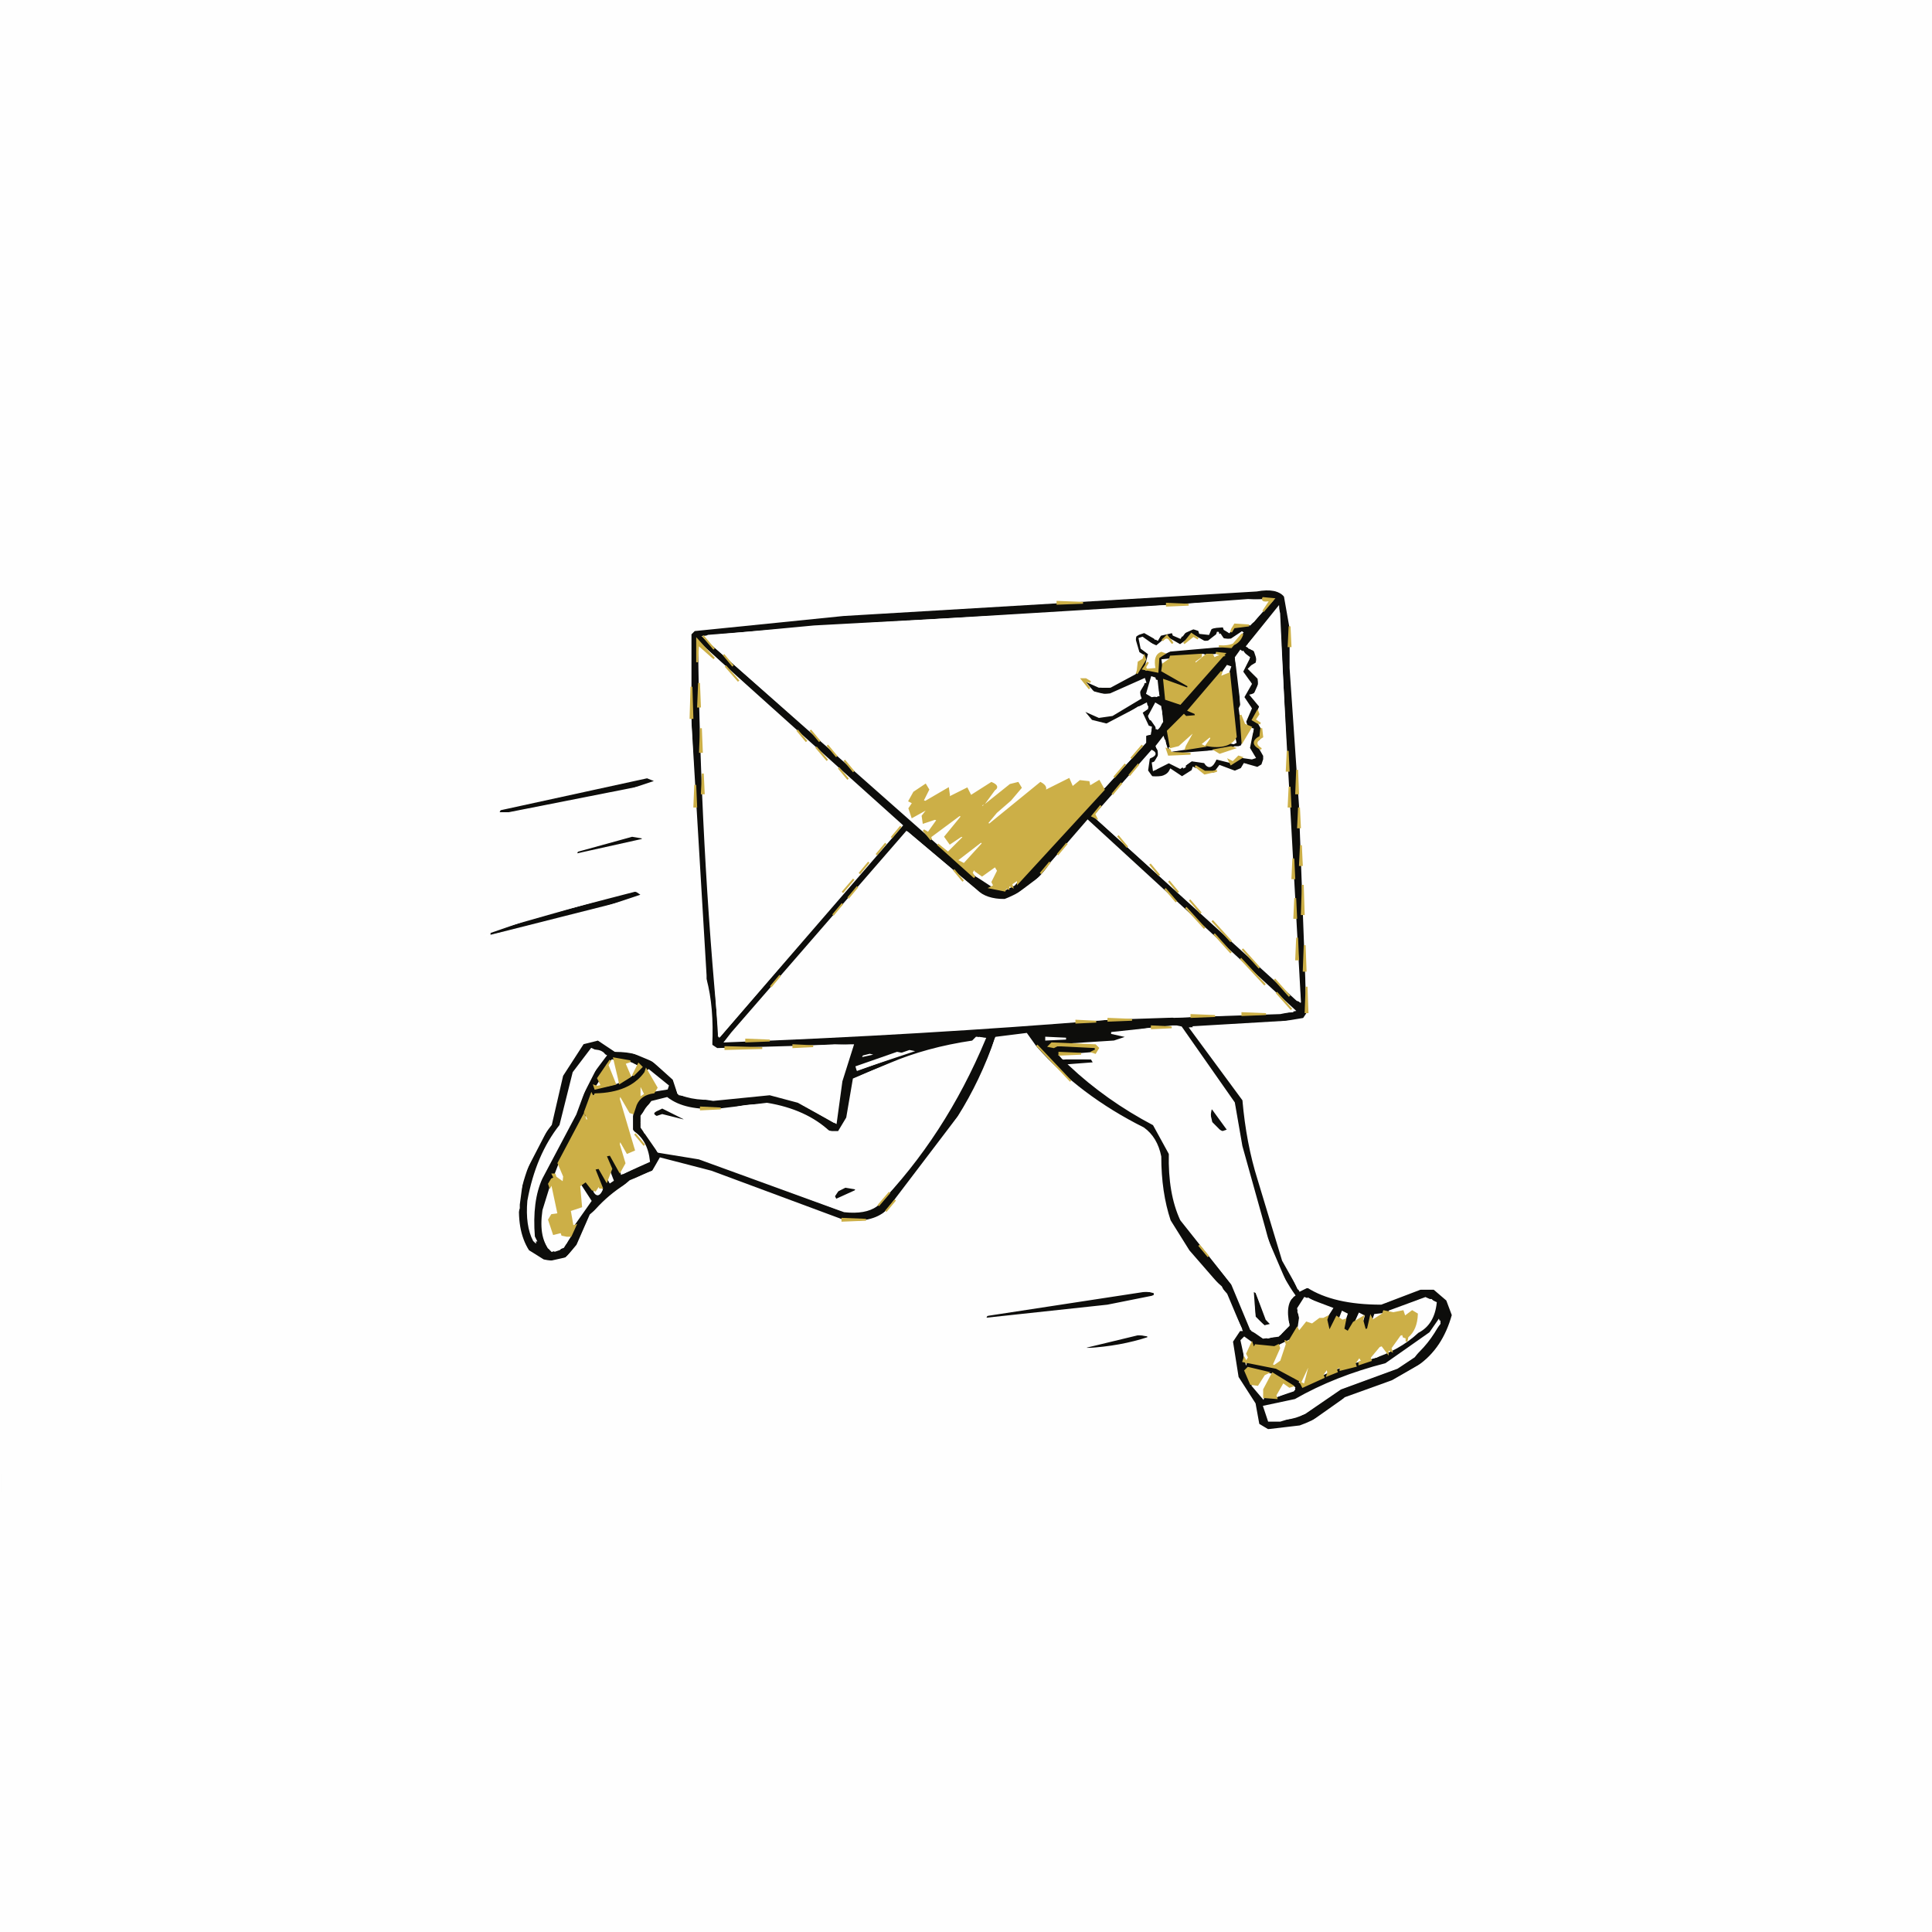
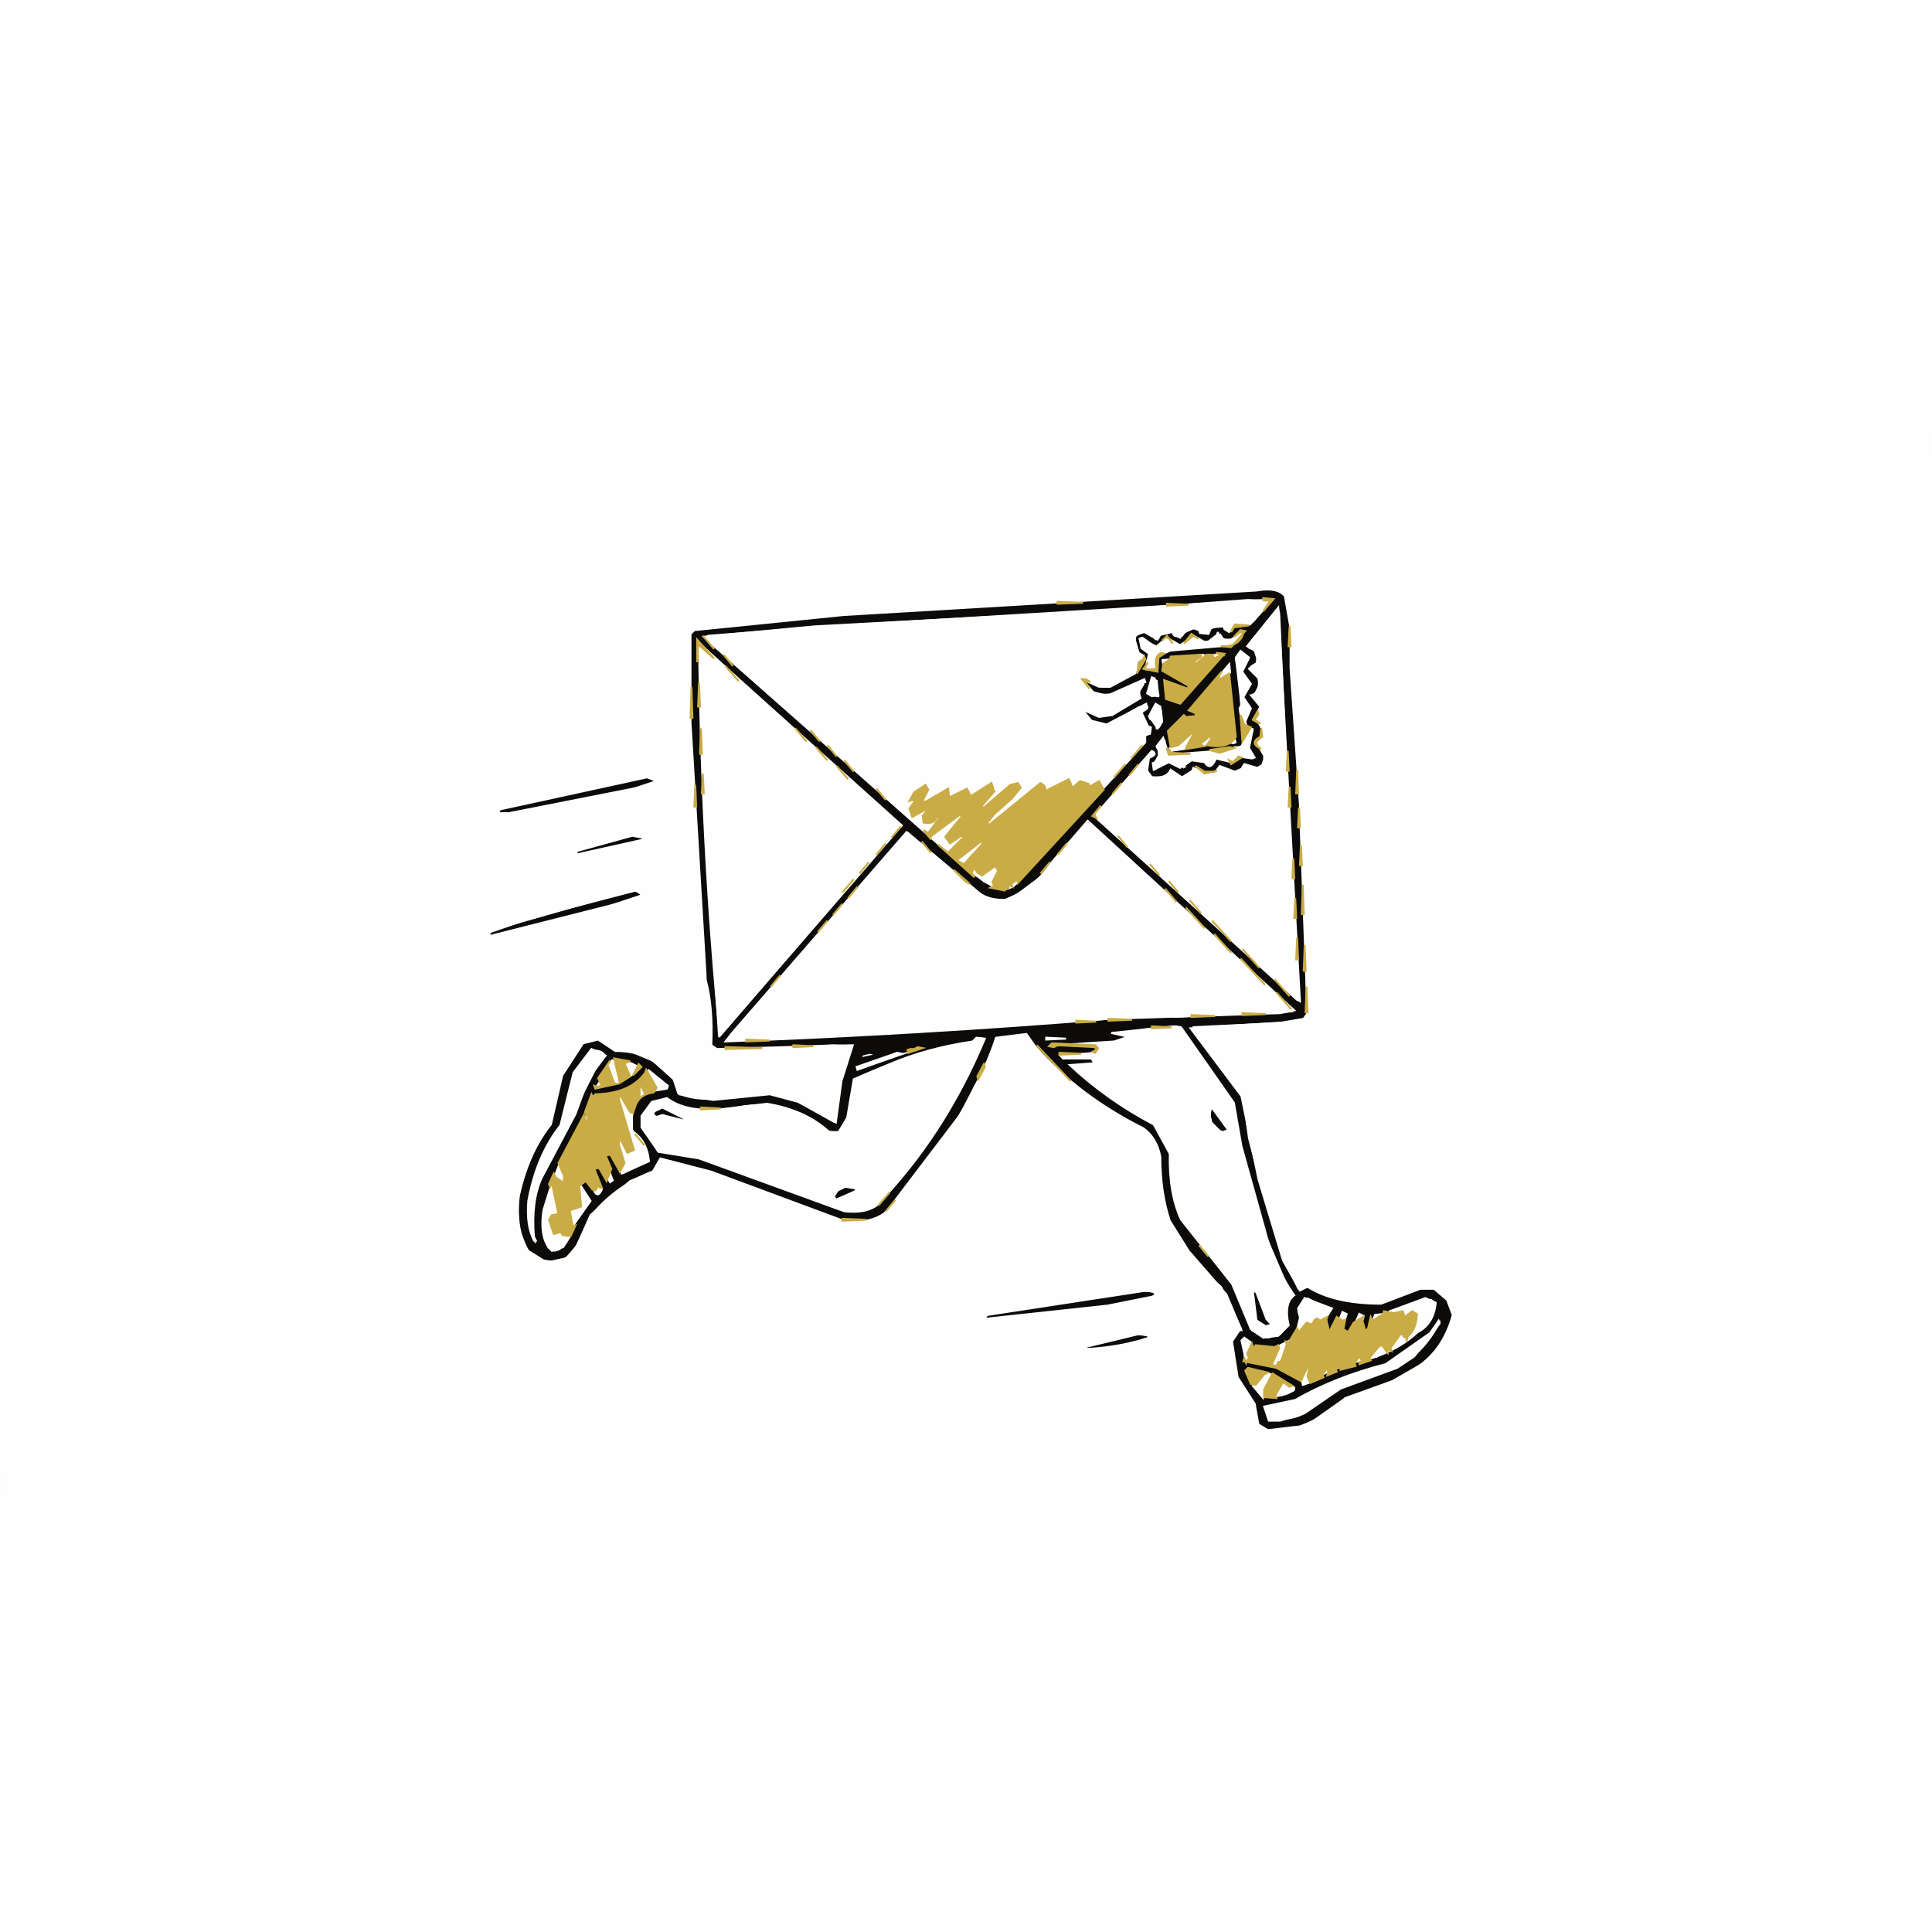
<svg xmlns="http://www.w3.org/2000/svg" viewBox="0 0 1024 1024">
-   <path fill="#0d0d0b" stroke="#0d0d0b" d="m674.5 313 5.5 2.5 3 8 7 136 2 78-1.5 2.5-59.5 3.5 27 38 3 22 6 23 11 37 9.5 20.5 7-1q14.3 9.7 40 8l16-7h10l5.5 3.5q4 3.5 3 12-5.1 13.9-15.5 22.5l-17 10-25 9-17 12q-8.3 5.7-24 4-5.6-2.9-4.5-12.5l-9-14q-4.2-8.3-3-22l5-4-11-23q-17.2-14.8-28-36l-3-11-2-24-8.5-12.5q-35.6-17.4-59.5-46.5l-2.5-3.5-17.5 1.5q-7.1 22.9-19 41l-31 43-9.5 9.5q-8 5.6-24 3l-60-23-34-9-4 6q-20.8 8.2-33.5 24.5l-7 16-5.5 5.5-9 2q-7.4-1.1-10.5-6.5-4.7-6.8-5-18l1-3v-2l2-15 15-29 4-21q4.1-13.4 13.5-21.5l5-1 11 7h7l12 5 11.5 9.5 1.5 7.5q9.3 4.7 25 3 11.5-3.5 28-2l10 3 21 12 4.5-25.5 6-17-10.5-.5-60 3-4.5-1.5-6-69-6-122v-28l1.5-1.5 87-8zm-4.5 4-231 14-64 5-3 2 145 127 13 7 10-4 66-72 1-5 3-2 1-2-3-3-2-6q5-3 2-5l-5 1-14 9q-9 1-12-3l-2-3 6 3h7l17-10-1-2 3-5v-4l-19 9-8-2-5-6 9 5h4l15-8 4-7-5-8 1-6q7-1 9 4l6-5 9 3 3-4h5l5 3 2-3 6-2 3 4 2-1 1-2q7 0 11-3l10-12zm8 4-17 20v3l3 1 2 6-3 2-1 3 4 2 1 3-4 9h2l2 4-3 8 4 3q2 7-3 9 6 1 4 11l-4 2-5-3-3 4q-8 1-10-3l-3 4h-5l-5-3-3 4-2 1q-7 1-7-3l-6 3h-5q-4-2-2-8l3-2v-1l-2-2-31 35 110 99h1l-3-35-8-172zm-20 13q-2 5-9 4l-2-3-7 5-7-4-6 5q-8 1-8-4l-3 4-2 1-9-4-1 5 4 2 1 3-3 7 8 1v-7l8-4 31-2 7-8zm-288 5 2 82 8 127v2h2l96-112zm289 5-5 5 2 10 2 36q-5 3-13 2h-2l-10 2h-13l29-5 5 1 2-1-2-9-2-32-1-1-21 25 4 1v2h-5l-1-1-9 9 1 9h-1l-1-6-6 5 2 3-3 5 1 5 6-4q7-1 9 3l2-1v-1l4-3 9 3v-1l4-3 7 3 6-4 5 1h2l-4-6 3-9-4-3q-1-8 3-9l-2-2-2-2q-1-8 4-9l-3-3-2-2 4-8-2-2zm-14 2-30 3 1 7 14 8v1l-11-4h-2l1 10 8 2 23-26zm-35 13v2l-3 7 6 2 2-1-1-9zm2 14-4 7 1 2 3 1v4h2q4-3 2-12zm-35 62-26 29-16 12q-11 1-15-3l-39-33-96 111v1l43-1 192-12 2 1 64-3v-1zm34 109-25 4h10l1 2q-17 4-39 3l-2 2h25v2l-2 1-18 1q2 5 5 2l13 1v2l-12 1q18 18 43 30l9 15 3 27 3 9 28 36 10 24 9 4 7-2 5-6-1-3q-1-9 3-11l-15-35-11-38-5-29-27-39-2-3zm-92 5-4 3q-35 6-62 19l-5 23-4 6-7-2-16-10-11-3q-14-1-23 2-22 3-32-5l-10 2q-5 3-6 11l2 6 3 1 4 9 21 3 76 28q14 2 21-3 35-38 57-89zm35 1v1h19zm-241 6-10 14-6 26q-12 15-17 37-2 16 3 26l2 1-2-8q0-19 6-31l30-59 3-2q-2-5-9-4Zm169 0-29 10 1 2 33-11zm-21 2-4 1-1 2 9-2zm-135 3-2 1-9 14 1 1q16-1 24-11-5-5-14-5Zm17 6-1 2q-8 11-28 11-8 24-21 43l-6 22q-1 10 3 17l4 2 3-1 4-4q4-14 12-22l-5-9 3-2 5 7 3-1-4-12 3-1 5 9 3-2-5-13 3-1 6 11 14-7v-5l-9-14 2-11q5-8 17-9v-2zm350 120-6 8 2 5-4 9-9 5q-13 2-15-5l-3 2 1 11 18 3 11 6 3 4q16-10 39-15l24-15 7-10v-5l-2-2h-6l-16 7-9 1-3 9-3-1 2-7-4-2-5 11-3-1 3-9-4-2-4 10q-2 4-4 1-1-8 3-11zm71 11-4 6q-10 11-24 18l-30 10-15 8q-9 5-22 5l4 8q13 1 20-4l17-12 30-11 8-5q10-8 16-20zm-102 27-2 2 9 14h8l10-4v-1q-9-9-25-11Z" />
-   <path fill="#0d0d0b" stroke="#0d0d0b" d="M345.5 412q3 1.5 0 3l-81 16 1-2zm-8 31 2.5.5-.5 1.5-35 8v-1zm-3 30 5.5.5-25.5 8.5-54 13v-1zm14 115q10.1-1.1 13.5 4.5l-.5 1.5-12-3-2 1-.5-2.5zm293 0 1.5.5 7 10-1.5 1.5-5.5-5.5zm-193 41 4.5.5-.5 1.5-10 5-.5-2.5zm216 55 6 16 2.5 1.5-2.5.5-4.5-3.5zm-61 1 8.5.5-4.5 2.5-17 3-68 8v-1l22-5zm-4 23 8.5.5q-13.1 5.4-31.5 5.5v-1z" />
-   <path fill="#fefefe" stroke="#fefefe" d="M.5 0 1024 .5l-.5 1023.5L0 1023.5zM666 313l-219 13-79 8-2 2v47l8 134v2q4 15 3 35l3 2 71-2h1l-6 19-3 22-20-11-15-4-30 3-18-3-1-2-2-6-10-9q-8-6-21-6l-9-6-8 2-11 17-6 26q-12 15-17 38-2 18 5 29l8 5q9 2 13-2l5-6 7-16 21-18 12-5 4-7 27 7 70 26q15 2 23-5l38-50q12-19 20-42l16-2 5 7q23 26 57 43 7 5 9 15 0 19 5 34l10 16 20 23 8 19h-1l-4 6 3 19 9 14 2 11 5 3 17-2q14-5 24-15l25-9 14-8q13-9 18-27l-3-8-7-6h-7l-21 8q-25 0-39-9l-4 2-9-16-13-43q-6-19-8-42l-28-38 48-3 12-2 2-3-4-108v-2l-5-73v-21l-3-17q-4-5-15-3Zm-323 99-78 17-1 2h7l62-12 15-5zm-8 31-29 8-1 2 36-8v-1zm2 29-54 14-26 9-1 2 83-21 1-2zm271 212-85 13-1 2 65-7 25-5v-2zm-4 23-29 7 1 1q18-1 33-6v-1z" />
-   <path fill="#fefefe" stroke="#fefefe" d="m661.5 318 12.5.5-11.5 12.5q-7.5-2-9.5 1.5l-1.5 2.5-2.5-1.5-.5-1.5-6.5.5-1.5 3.5-4.5-.5-.5-1.5-3-1-5.5 2.5-1.5 2.5-3.5-1.5-.5-1.5-6.5 1.5-1.5 2.5-7-4-3 1-2.5 1.5 2.5 8.5 2.5 1.5-1.5 3.5-1.5.5-1.5 5.5-13 7h-6l-9-4 4 5q2.9 4.1 11 3l18-8 .5 1.5q-4 1-3 7l.5 1.5-15 9-7 1-9-4 5 6 8 2 21-11 .5 2.5-3 2 3.5 7.5 1.5.5-.5 3.5-2.5.5v4L585.5 417l-4-3-4 3-1-3h-4l-7 7 1.5-2.5 1-4-2.5-.5h-4l-9 6q3.5-2.5-1-5l-30 24 6.5-7.5 6.5-7.5 5.5-4.5 1-2-1.5-2.5-4 1-19 16 1.5-2.5.5-1.5 1.5-.5.5-1.5 1.5-.5 6-8q-1.7-4.2-3.5-1.5l-10 6-2-4-10 5 .5-1.5-.5-3.5-13 7 .5-1.5 2-6-2.5-1.5-7.5 6.5.5 2.5 2-1-.5 1.5-2 6 2.5 1.5 8-5-3.5 4.5.5 3.5h4l6-5-7.5 8.5 1.5 3.5 19-14-4.5 5.5-7 9 2.5 3.5 9-6-10 11L373 337.5l58.5-5.5 149-8zm16 4L689 530.5l-1.5-.5L580 432.5l30.5-34.5q3 1.5 0 3l-1.5.5-1 7 2.5 3.5q7.8.8 10-4l6 4 5.5-3.5.5-1.5 6 3h5l3-4 8 3 3.5-1.5 1.5-2.5 7 2 2.5-1.5 1-3v-2l-4-7q4-1 3-7l-2.5-4.5-1.5-.5 3-7-5-6q5.3-1.2 4-9l-5-5 1.5-1.5 2.5-1.5q1.3-6.2-2.5-7.5l-2.5-1.5z" />
-   <path fill="#fefefe" stroke="#fefefe" d="M645.5 335q.8 4.8 7 4l6-4-6 7-34 3-5.5 3.5-.5 6.5-5.5-.5 2-8-4-3-1-5 1.5-.5 7 5 6-5 7 4 7-5q1.6 3.9 8 3l4.5-3.5zm-275 6L478 437.5 381.5 549q-9.8-100.7-11-208Zm287 4 4.5 3.5-4 7 5 7-4 7 4 6-3 7 .5 1.5-2.5-1.5-1-7 1-2-3-25zm-20 2 1.5.5-6.5 5.5.5-1.5 2.5-3.5zm13 6 1.5.5-1.5 4.5-4 1 1.5-2.5zm-40 6 1.5.5 2 9-3.5.5-2.5-1.5zm2 14 2.5 1.5 1 8-2.5 3.5-4.5-6.5zm21 13 .5 1.5-6.5 9.5-7 1-.5-1.5q9.8-2.2 13.5-10.5Z" />
+   <path fill="#0c0b0a" stroke="#0c0b0a" d="m675.5 313 4.5 2.5 3 8 7 136 2 78-2.5 2.5-6 1-52.5 2.5 27 38 3 22 6 23 11 37 9.5 20.5 7-1q14.3 9.7 40 8l16-7h10l5.5 3.5q4 3.5 3 12-5.1 13.9-15.5 22.5l-17 10-25 9-17 12q-8.3 5.7-24 4-5.6-2.9-4.5-12.5l-9-14q-4.2-8.3-3-22l5-4-11-23q-17.2-14.8-28-36l-3-11-2-24-8.5-12.5q-35.6-17.4-59.5-46.5l-2.5-3.5-17.5 1.5-2 8-17 33-31 43-9.5 9.5q-8 5.6-24 3l-60-23-34-9-4 6q-20.8 8.2-33.5 24.5l-8 17-4.5 4.5-9 2q-7.4-1.1-10.5-6.5l-4-10-1-12q3.5-28 18-45l6-26 11.5-16.5 5-1 11 7h7l12 5 11.5 9.5 1.5 7.5q9.3 4.7 25 3 11.5-3.5 28-2l10 3 21 12 4.5-25.5 6-17-11.5-.5-59 3-4.5-1.5q-9.2-92.3-12-191v-27l1.5-2.5 87-8zm-5.5 4-231 14-64 5-3 2 131 115 18 15 8 4q8 1 11-4l66-72 1-5 2-1 2-3-3-3-2-6q5-3 2-5l-5 1-14 9q-9 1-12-3l-2-3 6 3h7l17-10-1-2 3-5v-4l-19 9-8-2-5-6 9 5h4l15-8 4-7-5-8 1-6q7-1 9 4l3-1v-1q2-5 4-2l2-1 1 3h5l3-4h5l5 3 2-3 6-2 3 4 2-1 1-2q7 0 11-3l10-12zm8 4-17 20v3l3 1 2 6-3 2-1 3 4 2 1 4-4 8h2l2 4-3 8 4 3q2 7-3 9 6 1 4 11l-4 2-5-3-3 4q-8 1-10-3l-3 4h-5l-5-3-3 4-2 1q-7 1-7-3l-6 3h-5q-4-2-2-8l3-2v-2l-2-1-31 35 110 99h1l-3-35-8-172zm-20 13q-2 5-9 4l-2-3-7 5-7-4-6 5q-8 1-8-4l-3 4-2 1-9-4-1 5 4 2 1 3-3 7 8 1v-7l8-4 31-2 7-8zm-288 5 2 82 8 127v2h2l96-112zm288 5-4 5 2 10 2 36-1 1-24 3h-13l29-5 5 1 2-1-2-9-2-32-1-1-21 25 4 1v2h-5l-1-1-9 9 1 9h-1l-1-6-6 5 2 3-3 5 1 5 6-4q7-1 9 3l2-1v-1l4-3 9 3v-1l4-3 7 3 6-4 5 1h2l-4-6 3-9-4-3q-1-8 3-9l-2-2-2-2q-1-8 4-9l-3-3-2-2 4-8-2-2-2-2zm-13 2-30 3 1 7 14 8v1l-11-4h-2l1 10 8 2 23-26zm-35 13v2l-3 7 6 2h2l-1-10zm2 14-4 7 1 2 3 1v4h2q4-3 2-12zm-35 62-26 29-16 12q-11 1-15-3l-39-33-96 111v1l43-1 192-12 2 1 64-3v-1zm34 109-25 4h10l1 2q-17 4-39 3l-2 2h25v2l-2 1-18 1q2 5 5 2l13 1v2l-12 1q18 18 43 30l9 15 2 22 4 14 28 36 10 24 9 4 7-2 5-6-1-3q-1-9 3-11l-15-35-13-47-3-20-27-39-2-3zm-92 5-4 3q-35 6-62 19l-5 23-4 6-7-2-16-10-10-3q-15-1-24 2-22 3-32-5l-10 2-6 10 2 7 3 1 4 9 21 3 76 28q14 2 21-3 35-38 57-89zm35 1v1h19zm-67 5-34 11 1 2 35-12zm-174 1-10 14-6 26q-12 15-17 37-2 16 3 26l2 1-2-8q0-19 6-31l30-59 3-2q-2-5-9-4Zm148 2-4 1-1 2 9-2zm-135 3-2 1-9 14 1 1q16-1 24-11-5-5-14-5Zm17 6-1 2q-8 11-28 11l-6 16-16 29-5 20q-1 10 3 17l4 2 3-1 4-4q4-14 12-22l-5-9 3-2 5 7 3-1-4-12 3-1 5 9 3-2-5-13 3-1 6 11 14-7v-5l-9-14 2-11q5-8 17-9v-2zm350 120-6 8 2 5-4 9-9 5q-13 2-15-5l-3 1 1 12 18 3 11 6 3 4q16-10 39-15l24-15 7-10v-5l-2-2h-6l-16 7-9 1-3 9-3-1 2-7-4-2-5 11-3-1 3-9-4-2-4 10q-2 4-4 1-1-8 3-11zm71 11-4 6q-10 11-24 18l-30 10-15 8q-9 5-22 5l4 8q13 1 20-4l17-12 30-11 8-5q10-8 16-20zm-102 27-2 2 9 14q12 1 18-4v-1q-9-9-25-11Z" />
+   <path fill="#0c0b0a" stroke="#0c0b0a" d="M345.5 412q3 1.5 0 3l-81 16 1-2zm-8 31 2.5.5-.5 1.5-35 8v-1zm-3 30 5.5.5-25.5 8.5-54 13v-1zm14 115q10.1-1.1 13.5 4.5l-.5 1.5-10-4-4 2-.5-2.5zm293 0 1.5.5 7 10-1.5 1.5-5.5-5.5zm-193 41 4.5.5-.5 1.5-10 4-.5-1.5zm216 55 6 16 2.5 1.5-2.5.5-4.5-3.5zm-61 1 8.5.5-4.5 2.5-17 3-68 8v-1l29-6zm-4 23 8.5.5q-13.1 5.4-31.5 5.5v-1z" />
+   <path fill="#fefefe" stroke="#fefefe" d="M.5 0 1024 .5l-.5 1023.5L0 1023.5zM666 313l-219 13-79 8-2 2v47l8 134v2q4 15 3 35l3 2 71-2h1l-6 19-3 22-20-11-15-4-30 3-18-3-1-2-2-6-10-9q-8-6-21-6l-9-6-8 2-11 17-6 26q-12 15-17 38-2 18 5 29l8 5q9 2 13-2l5-6 7-16 21-18 12-5 4-7 27 7 70 26q15 2 23-5l38-50q12-19 20-42l16-2 5 7q23 26 57 43 7 5 9 15 0 19 5 34l10 16 20 23 8 19h-1l-4 6 3 19 9 14 2 11 5 3 17-2q14-5 24-15l25-9 14-8q13-9 18-27l-3-8-7-6h-7l-21 8q-25 0-39-9l-4 2-9-16-13-43-9-44-27-36 48-3 12-2 2-3-4-108v-2l-5-73v-21l-3-17q-4-5-15-3Zm-323 99-78 17-1 2h7l62-12 15-5zm-8 31-29 8-1 2 36-8v-1zm2 29-54 14-26 9-1 2 83-21 1-2zm271 212-85 13-1 2 65-7 25-5v-2zm-4 23-29 7 1 1q18-1 33-6v-1z" />
+   <path fill="#fefefe" stroke="#fefefe" d="m661.5 318 12.5.5-11.5 12.5q-7.5-2-9.5 1.5l-1.5 2.5-2.5-1.5-.5-1.5-6.5.5-1.5 3.5-4.5-.5-.5-1.5-3-1-5.5 2.5-1.5 2.5-3.5-1.5-.5-1.5-6.5 1.5-1.5 2.5-7-4-3 1-2.5 1.5 2.5 8.5 2.5 1.5-1.5 3.5-1.5.5-1.5 5.5-13 7h-6l-9-4 4 5q2.9 4.1 11 3l18-8 .5 1.5q-4 1-3 7l.5 1.5-15 9-7 1-9-4 5 6 8 2 21-11 .5 2.5-3 2 3.5 7.5 1.5.5-.5 3.5-2.5.5v4L585.5 417q-2-5-4-2l-4 2-2-3h-3l-7 7 .5-1.5 2-5-2.5-.5-6 1-7 5q3.5-2.5-1-5l-30 24 5.5-6.5 8.5-9.5 4.5-3.5 1-2-1.5-2.5-4 1-19 16 1.5-2.5.5-1.5 1.5-.5 7-8v-3l-2.5-.5-10 6-2-4-10 5 .5-1.5-.5-3.5-14 8 .5-1.5 3-7-2.5-1.5-7.5 6.5.5 2.5 2-1-.5 1.5-2 6 2.5 1.5 8-5-3.5 4.5.5 3.5h4l6-5-7.5 8.5 1.5 3.5 19-14-4.5 5.5-7 9 2.5 3.5 9-6-10 11L373 337.5l58.5-5.5 149-8zm16 4L689 530.5l-1.5-.5L580 432.5l30.5-34.5q3 1.5 0 3l-1.5.5-1 7 2.5 3.5q7.8.8 10-4l6 4 5.5-3.5.5-1.5 6 3h5l3-4 8 3 3.5-1.5 1.5-2.5 7 2 2.5-1.5 1-3v-2l-4-7q4-1 3-7l-2.5-4.5-1.5-.5 3-7-5-6q5.3-1.2 4-9l-5-5 1.5-1.5 2.5-1.5q1.3-6.2-2.5-7.5l-2.5-1.5z" />
+   <path fill="#fefefe" stroke="#fefefe" d="M645.5 335q.8 4.8 7 4l6-4-6 7-34 3-5.5 3.5-.5 6.5-5.5-.5 2-8-4-3-1-5 1.5-.5 7 5 6-5 7 4 7-5q1.6 3.9 8 3l4.5-3.5zm-275 6L478 437.5 381.5 549q-9.8-100.7-11-208Zm287 4 4.5 3.5-4 7 5 7-4 7 4 6-3 7 .5 1.5-2.5-1.5-1-7 1-2-3-25zm-20 2 1.5.5-6.5 5.5.5-1.5 2.5-3.5zm14 5 .5 4.5-5.5 3.5-.5-1.5zm-41 7 1.5.5 2 9-3.5.5-2.5-1.5zm2 14 2.5 1.5 1 8-2.5 3.5-4.5-6.5zm21 13 .5 1.5-6.5 9.5-7 1-.5-1.5q9.8-2.2 13.5-10.5Z" />
  <path fill="#fefefe" stroke="#fefefe" d="m662.5 386 1.5.5-2 10 3 5-1.5.5-7-1-4 3-8-2q-3 7-6 2l-7-1-6 4-6-3-8 4-.5-3.5q4-1 3-7l-1-2 3.5-4.5 3 9 26-2 3 1 6-3h2l1.5-.5zm-86 49L686 535.5l-7.5 1.5-91 3q-99.4 8.1-203 12l3.5-4.5L480.5 441l37 31q5 5 15 5 15.9-6.1 24.5-19.5z" />
-   <path fill="#fefefe" stroke="#fefefe" d="M524.5 442 513 454.5l-2.5 3.5-3.5-2.5zm2 17 1.5.5 1 4-3 5 .5 1.5-11.5-7.5 1.5-2.5 2 3 2 1zm16 4-5 6-4 2 1-2zm79 81h2l2.5.5 28 40 4 23 12 43q5.2 20.8 16 36-5.6 3.9-3 16l-5.5 5.5-8 1-6.5-4.5-10-24-27-34q-6.5-14-6-35l-8.5-15.5q-24.9-13.1-44.5-31.5l13-1-1.5-2.5h-15l-1.5-1.5 18.5-1.5 1.5-1.5-1.5-2.5-13.5-.5 23.5-1.5 7.5-2.5-9-2zm20.5 43q-3 10 6 13l3-1-8-11zm22 97 1 14 5 5 4-1-2-2-6-15zM517.5 550l4.5.5Q500.5 602 464.5 639q-5.8 4.2-17 3l-77-28-21.5-3.5-9-13v-6l5.5-7.5 8-2q9.6 7.4 28 6l25-3q20.6 3.4 33 15h5l4.5-7.5 3.5-20.5 19-8q19.6-8.4 44-12zM351 587l-2 1q-5 2-1 4l3-1 12 3v-1zm97 42-4 2-2 3 1 2 11-5v-1zm106.5-79 10.5.5-10.5.5zm-241 6 7.5 3.5-9 12-7 19-18 34q-5.5 12-4 31l1 2h-1q-4.1-7.9-3-21 4.4-24.1 17-40l7-28z" />
-   <path fill="#fefefe" stroke="#fefefe" d="m475.5 558 2.5.5-23.5 8.5-.5-1.5zm-151 4 1.5.5 3 10-3.5 1.5-3.5-9.5zm7 1 7.5 2.5-4.5 4.5-1.5-1.5zm12 4 10.5 8.5-.5 1.5-6 1 .5-1.5zm-6 6 4.5 6.5-3 2zm-9 7 6.5 10.5v9q7.8 4.7 9 16l-14.5 6.5-.5-3.5 2-4-3-10h1l3.5 6.5 3.5-1.5zm-32 37 2.5 10.5h-1l-2.5-3.5-2 1 .5-1.5zm20 9 2.5 4.5q-2 4.5-4 1l2-3zm-24 1 3.5 16.5-4 1-1 4 2.5 5.5 4-1 1 2 3-1 .5 1.5-3.5 5.5-6 2q-6.7-6.2-4.5-21.5zm15 1 5.5 8.5-9.5 13.5-1.5-8.5 6-2zm384 60 14.5 5.5-3.5 5.5-2 1-2-1-4 3-2-1-5 6 .5-1.5 1-7-1-5zm64 0 5.5 2.5q-1.2 11.3-9.5 15.5-10.1 9.4-25 14l4.5-5.5.5-1.5 2.5 1.5.5 1.5 4.5-3.5 3.5-5.5 1.5.5.5 1.5 3.5-2.5 3-10-3.5-1.5-3.5 2.5-.5-2.5-7 1v-1z" />
-   <path fill="#fefefe" stroke="#fefefe" d="m762.5 700 .5 1.5-13.5 17.5-9 6-30 11-19 13-13 4h-6l-2.5-7.5 16.5-3.5q21.3-12.2 48-19l23.5-16.5zm-103 9 3.5 2.5-2 7v2l-.5 1.5-2.5-11.5zm23 2-.5 1.5-3.5 9.5-4 2-.5-1.5 4.5-9.5zm13 9 .5 1.5-4.5 12.5-2.5-1.5zm-25 8 3.5.5-4.5 12.5-5.5-6.5 3-1zm10 4 5.5 3.5-.5 1.5-9 3-.5-1.5z" />
-   <path fill="#ccaf47" stroke="#ccaf47" d="m669.5 317 5.5.5-5.5 6.5 4-6q-5 1-4-1Zm-109 2 13.5.5-13.5.5zm58 1 11.5.5-11.5.5zm36 11 7.5.5-8 1-1.5 2.5.5-1.5zm29 1 .5 10.5h-1zm-52 4 3.5 2.5-2.5-1.5-5 4zm27 0-6 7-6.5-.5q10.3.8 12.5-6.5Zm-286 1 6 7zm246 0 3 4q-2.7-5.2-5.5-1.5zm-249 2 9 10-8.5-7.5-.5 9.5zm246 7 1.5.5-3 2-.5 7.5-7.5-1.5 2.5-3.5-1.5 2.5.5 1.5 5.5-.5q-1.5-7 2.5-8.5Zm29 0 4.5.5-23.5 26.5-7.5-2.5-1-10 1.5.5 11 4 .5-1.5-14-8 .5-3.5 3.5-2.5.5-1.5 16-1v1l-3.5 2.5.5 1.5 6-5h3l1 2 2-1 2.5-.5zm-261 1 5 6zm223 1 .5 1.5-4.5 7.5.5-1.5.5-4.5 2.5-1.5zm-222 5 7 8zm263 3-1 3 5-2 3.5 33.5q-3.5 6.5-15.5 4.5l2.5-3.5-.5-1.5-5.5 4.5 2 1-9.5 1.5.5-1.5 5-9-9.5 8.5-4 1-1.5-8.5 8.5-8.5 1 1 5.5-.5-.5-1.5-3.5-1.5zm-74 4h2l2.5 1.5-1.5-.5-1.5.5 2.5 3.5zm-203 2 .5 12.5h-1zm-4 2 .5 16.5h-1zm300 13 .5 1.5-2 3 3 2-1.5-.5-2.5-1.5zm-9 2 2 5 3.5 1.5-4.5 7.5zm-286 7 .5 12.5h-1zm297 0 .5 4.5q-5.8 3.3-.5 6.5-6.7-3.2-.5-6.5zm-246 1 5 6zm7 0 5 6zm9 8 5 6zm167 0-6 7zm-173 1 6 7z" />
-   <path fill="#ccaf47" stroke="#ccaf47" d="m652.5 396 1.5.5-7.5 2.5-2.5-1.5zm-34 1 1.5.5.5 1.5 10.5.5-11.5.5zm64 1 .5 10.5h-1zm-26 3 1.5.5-5.5 3.5-1-2 2 1zm-209 2 5 6zm149 2-6 7zm7 0-5 6zm30 1 5 3h5l1.5-.5-6.5 1.5zm-189 1 5 6zm243 1 .5 12.5h-1zm-315 2 .5 10.5h-1zm194 3 1.5 3.5-1 2 5.5-4.5 4.5.5.5 2.5 5-3 2.5 4.5-45.5 49.5v-2l-3.5 2.5.5 1.5-2-1v2l-1.5-.5-.5 1.5-7.5-1.5 2-1-1-2 3-6-1.5-2.5-7 5-3.5-2.5-.5-1.5-1.5 2.5 1.5 2.5-19.5-17.5 5.5 4.5 8.5-8.5-1.5-.5-6 4-2.5-3.5 9-11-1.5-.5-15.5 11.5.5 1.5-4-5 2.5 1.5 5-7-1.5-.5-6 2-.5-3.5 3.5-4.5-9 5-1.5-4.5 2-3-2-1 2.5-4.5 6-4 1.5 2.5-3 6 1.5.5 12-7 .5 3.5-.5 1.5 10-5 2 4 11-7q4.2 1.8 1.5 3.5l-5.5 7.5-1.5.5.5 1.5 15-12 4-1 1.5 2.5-5.5 6.5-7.5 6.5-5 6 1.5.5 27-22q4.5 2.5 1 5zM520 446l-13 10 4 2 10-11zm74.5-31-5 6zm-226 1 .5 11.5h-1zm315 1 .5 10.5h-1zm-100 10-3.5 4.5 1 2-2-1zm105 1 .5 10.5h-1zm-211 10-5 6zm115 5 5 6zm-123 4-5 6zm96 0-5 6zm124 1 .5 10.5h-1zm-4 7 .5 10.5h-1zm-225 2-5 6zm96 0-5 6zm53 1 5 6zm-104 3 5 6zm-53 5-6 7zm167 1 5 6zm71 2 .5 15.5h-1zm-236 1-5 6zm163 1 6 7zm69 5 .5 10.5h-1zm-56 1 6 7zm-184 2-5 6zm182 2 10 11zm14 7 10 11zm1 7 9 10zm44 2 .5 11.5h-1zm4 4 .5 13.5h-1zm-33 2 9 10zm-1 5 13 14zm-244 9-5 6zm262 2 8 9zm17 4 .5 13.5h-1zm-16 3 8 9zm-18 11 12.5.5-12.5.5zm-27 1 12.5.5-12.5.5zm-44 2 12.5.5-12.5.5zm-17 1 10.5.5-10.5.5zm40 3 10.5.5-10.5.5zm-215 7 12.5.5-12.5.5zm162 2 23 1 1.5 1.5-1.5 2.5-1.5-.5 2-1-.5-1.5-20-1-2 1-2.5-.5zm-137 1 10.5.5-10.5.5zm129 0 18 19zm-165 1 19.5.5-19.5.5zm177 3 11.5.5-11.5.5zm-236 3 8.5 1.5-3 1 3 7-5.5 3.5-.5-2.5zm-2 1-1.5 2.5 4 10-10.5 2.5-.5-1.5 1.5.5 2.5-.5-2-4zm15 2 1.5 1.5-4.5 4.5z" />
-   <path fill="#ccaf47" stroke="#ccaf47" d="m342.5 567 5.5 9.5-1.5 2.5q-7.1.9-9.5 6.5l-1.5 4.5-1.5-.5-5.5-9.5-.5 2.5 8 27-3.5 1.5-4-7-.5 2.5 3 10-2.5 4.5-5-9-2.5.5 3 7-2.5 6.5-4-7-2.5.5 4 10h-1l-.5-1.5-2 3-1.5-.5-3.5-4.5-3.5 2.5 1 11-6 2 1.5 8.5 1.5-.5-2.5 5.5h-2l-2.5-.5-.5-1.5-4 1-2.5-7.5 1.5-2.5 3.5-.5-3.5-16.5-1 2-.5-1.5 1.5-2.5 1.5-.5-1-2h1l.5 1.5 3.5 2.5.5 1.5.5-4.5-3-7 13.5-25.5 1 3 1.5-.5-2-4 3.5-9.5 1 2 1-2q18.6-.4 26.5-11.5zm-3.5 7v8l3-2zm32.5 13 10.5.5-10.5.5zm-35 14 5 6zm135 31-6 7zm3 4-5 6zm-28 10 12.5.5-12.5.5zm189 14 5 6zm98 35 5 1 5-1 1 3 4-3 2.5 1.5q-.3 8.2-5 12l-.5 2.5v-2l-1.5-.5-.5-1.5-1.5.5-5 7 .5 1.5-2-1v2l-3-4-1.5.5-5 6 .5 1.5-6 2v-1l1.5-.5-1.5-2.5-2.5 3.5.5 1.5-8 2v-2l-2.5 1.5.5 1.5-5 2 .5-1.5-.5-2.5-2.5 3.5.5 1.5-11 5-1-2 2 1 2.5-9.5h-1l-3.5 7.5-13-7-17.5-3.5.5-1.5 1 2 1.5-2.5-1-2 2.5-5.5 1 3 1-2 10 1 2-1 .5 1.5-4 9 1.5.5 3.5-2.5 3-9-.5-1.5 1.5.5 4.5-7.5 1 2 4-5 3 1 4-3h2l2-1-.5 1.5 1.5 6.5 4-8 3 2 1.5-.5-1 5 2.5 1.5 3-5 5-3-.5 1.5 1.5 5.5 1.5-.5 1.5-6.5 1 2 5.5-3.5zm-72 30 10.5 2.5-2 1-3.5 5.5-3.5-.5-3-7z" />
-   <path fill="#ccaf47" stroke="#ccaf47" d="m674.5 728 10.5 6.5-1.5.5-3.5-2.5-4 7 .5 1.5-6.5-.5v-4z" />
+   <path fill="#fefefe" stroke="#fefefe" d="M524.5 442 514 453.5l-3.5 4.5-3.5-2.5zm2 17 1.5.5 1 4-3 5 .5 1.5-11.5-7.5 1.5-2.5 2 3 2 1zm16 4-5 6-4 2 1-2zm79 81h2l2.5.5 28 40 4 23 12 43q5.2 20.8 16 36-5.6 3.9-3 16l-5.5 5.5-8 1-6.5-4.5-10-24-27-34q-6.5-14-6-35l-8.5-15.5q-24.9-13.1-44.5-31.5l13-1-1.5-2.5h-15l-1.5-1.5 18.5-1.5 1.5-1.5-1.5-2.5-13.5-.5 23.5-1.5 7.5-2.5-9-2zm20.5 43q-3 10 6 13l3-1-8-11zm22 97 2 16 5 3 3-1-2-2-6-15zM517.5 550l4.5.5Q500.5 602 464.5 639q-5.8 4.2-17 3l-77-28-21.5-3.5-9-13v-6l5.5-7.5 8-2q9.6 7.4 28 6l25-3q20.6 3.4 33 15h5l4.5-7.5 3.5-20.5 19-8q19.6-8.4 44-12zM351 587l-2 1q-5 2-1 4l3-1 12 3v-1zm97 42-4 2-2 3 1 2 11-5v-1zm106.5-79 10.5.5-10.5.5zm-241 6 7.5 3.5-9 12-7 19-18 34q-5.5 12-4 31l1 2h-1q-4.1-7.9-3-21 4.4-24.1 17-40l7-28z" />
+   <path fill="#fefefe" stroke="#fefefe" d="m475.5 558 2.5.5-23.5 8.5-.5-1.5zm-151 4 1.5.5 3 10-3.5 1.5-3.5-9.5zm7 1 7.5 2.5-4.5 4.5-1.5-1.5zm12 4 10.5 8.5-.5 1.5-6 1 .5-1.5zm-6 6 4.5 6.5-3 2zm-9 7 6.5 10.5v9q7.8 4.7 9 16l-14.5 6.5-.5-3.5 2-4-3-11h1l3.5 7.5 3.5-1.5zm-32 37 2.5 10.5h-1l-2.5-3.5-2 1 .5-1.5zm20 9 2.5 4.5q-2 4.5-4 1l2-3zm-24 1 3.5 16.5-4 1-1 3 2.5 6.5 4-1 1 2 3-1 .5 1.5-3.5 5.5-6 2q-6.7-6.2-4.5-21.5zm15 1 5.5 8.5-9.5 13.5-1.5-8.5 6-2zm384 60 14.5 5.5-3.5 5.5-3 1q-2-3-4 2l-3-1-5 7-.5-1.5 2-8-1-5zm64 0 5.5 2.5q-1.2 11.3-9.5 15.5-10.1 9.4-25 14l4.5-5.5.5-1.5 2.5 1.5.5 1.5 4.5-3.5 3.5-5.5 1.5.5.5 1.5 3.5-2.5 3-10-3.5-1.5-3.5 2.5-.5-2.5-7 1v-1z" />
+   <path fill="#fefefe" stroke="#fefefe" d="m762.5 700 .5 1.5-13.5 17.5-9 6-30 11-19 13-13 4h-6l-2.5-7.5 16.5-3.5q21.3-12.2 48-19l23.5-16.5zm-103 9 3.5 2.5-2 7v2l-.5 1.5-2.5-11.5zm23 2-.5 1.5-3.5 9.5-1.5.5-.5 1.5-2.5-.5 4.5-10.5zm13 9 .5 1.5-3 10 .5 1.5-3 1-.5-2.5zm-25 8 3.5.5-4.5 12.5-5.5-6.5 6-5zm10 4 5.5 3.5-.5 1.5-9 3-.5-1.5z" />
+   <path fill="#c9ac45" stroke="#c9ac45" d="m669.5 317 5.5.5-5.5 6.5 4-6q-5 1-4-1Zm-109 2 13.5.5-13.5.5zm58 1 11.5.5-11.5.5zm36 11 7.5.5-8 1-1.5 2.5.5-1.5zm29 1 .5 10.5h-1zm-26 2 2.5.5-7.5 8.5-5.5-.5q10 .5 12-7l-1.5-.5-3.5 2.5zm-26 2 3.5 2.5-2.5-1.5-5 4zm-259 1 6 7zm246 0 3 4q-2.7-5.2-5.5-1.5zm-249 2 9 10-8.5-7.5-.5 9.5zm246 7 1.5.5-3 2-.5 7.5-7.5-1.5 2.5-3.5-1.5 2.5.5 1.5 5.5-.5q-1.5-7 2.5-8.5Zm29 0 4.5.5-23.5 26.5-7.5-2.5-1-10 1.5.5 11 4 .5-1.5-14-8 .5-3.5 3.5-2.5.5-1.5 16-1v1l-3.5 2.5.5 1.5 6-5h3l1 2 2-1 2.5-.5zm-261 1 5 6zm223 1 .5 1.5-4.5 7.5.5-1.5.5-4.5 2.5-1.5zm-222 5 7 8zm263 3-1.5 2.5.5 1.5 5-3 3.5 33.5q-3.5 6.5-15.5 4.5l2.5-3.5-.5-1.5-5.5 4.5 2 1-9.5 1.5.5-1.5 5-9-9.5 8.5-4 1-1.5-8.5 8.5-8.5 1 1 5.5-.5-.5-1.5-3.5-1.5zm-74 4h2l2.5 1.5-1.5-.5-1.5.5 2.5 3.5zm-203 2 .5 12.5h-1zm-4 2 .5 16.5h-1zm300 13 .5 1.5-2 3 3 2-1.5-.5-2.5-1.5zm-9 2 2 5 3.5 1.5-4.5 7.5zm-286 7 .5 13.5h-1zm50 0 6 7zm247 0 .5 4.5q-5.8 3.3-.5 6.5-6.7-3.2-.5-6.5zm-239 1 5 6zm9 8 5 6zm167 0-6 7zm-173 1 6 7z" />
+   <path fill="#c9ac45" stroke="#c9ac45" d="m651.5 396 2.5.5-7.5 2.5-5.5-1.5zm-33 1 1.5.5.5 1.5 10.5.5-11.5.5zm64 1 .5 10.5h-1zm-26 3 1.5.5-5.5 3.5-1-2 2 1zm-209 2 5 6zm149 2-6 7zm7 0-5 6zm-160 1 6 7zm190 0 5 3h5l1.5-.5-6.5 1.5zm54 2 .5 12.5h-1zm-315 2 .5 10.5h-1zm194 3 1.5 3.5-2 3 6.5-5.5 4.5 1.5.5 1.5 5-3 2.5 4.5-45.5 49.5v-2l-3.5 2.5.5 1.5-2-1v2l-1.5-.5-.5 1.5-7.5-1.5 2-1-1-2 3-6-1.5-2.5-7 5-2.5-1.5-1.5-2.5-1.5 2.5 1.5 2.5-19.5-17.5 5.5 4.5 8.5-8.5-1.5-.5-6 4-2.5-3.5 9-11-1.5-.5-15.5 11.5.5 1.5-4-5 2.5 1.5 6-8-1.5-.5q-1 4-7 3l-.5-3.5 3.5-4.5-9 5-1.5-4.5 3-4-1.5-.5-1.5.5 2.5-4.5 6-4 1.5 2.5-3 6 1.5.5 12-7 .5 3.5-.5 1.5 10-5 2 4 11-7 1.5 4.5-7 8 1.5.5 14-12 4-1 1.5 2.5-4.5 5.5-9.5 8.5-4 5 1.5.5 27-22q4.5 2.5 1 5zM520 446l-13 10 4 2 10-11zm74.5-31-5 6zm-226 1 .5 11.5h-1zm315 1 .5 10.5h-1zm-219 1 5 6zm119 9-3.5 4.5 1 2-2-1zm105 1 .5 10.5h-1zm-211 10-5 6zm115 5 5 6zm-104 3 5 6zm-19 1-5 6zm96 0-5 6zm124 1 .5 10.5h-1zm-4 7 .5 10.5h-1zm-225 2-5 6zm96 0-5 6zm53 1 5 6zm-104 3 8.5 7.5-2.5-1.5zm-53 5-6 7zm167 1 5 6zm71 2 .5 15.5h-1zm-236 1-5 6zm163 1 6 7zm69 5 .5 10.5h-1zm-56 1 6 7zm-184 2-5 6zm182 2 10 11zm-190 7-5 6zm204 0 10 11zm1 7 9 10zm44 2 .5 11.5h-1zm4 4 .5 13.5h-1zm-33 2 9 10zm-1 5 13 14zm-244 9-5 6zm262 2 8 9zm17 4 .5 13.5h-1zm-16 3 8 9zm-18 11 12.5.5-12.5.5zm-27 1 12.5.5-12.5.5zm-44 2 12.5.5-12.5.5zm-17 1 10.5.5-10.5.5zm40 3 10.5.5-10.5.5zm-215 7 12.5.5-12.5.5zm162 2 23 1 1.5 1.5-1.5 2.5-1.5-.5 2-1-.5-1.5-20-1-2 1-2.5-.5zm-137 1 10.5.5-10.5.5zm129 0 18 19zm-165 1 19.5.5-19.5.5zm102 0 2.5.5-7.5 2.5-.5-1.5 1.5-.5h2zm75 3 11.5.5-11.5.5zm-236 3 8.5 1.5-3 1 3 7-5.5 3.5-.5-2.5zm-2 1-1.5 2.5 3.5 9.5 1.5.5-11.5 2.5-.5-1.5 1.5.5 2.5-.5-2-4zm15 2 1.5 1.5-4.5 4.5zm183 0 .5 1.5-3.5 6.5-.5-1.5z" />
+   <path fill="#c9ac45" stroke="#c9ac45" d="m342.5 567 5.5 9.5-1.5 2.5q-7.1.9-9.5 6.5l-1.5 4.5-1.5-.5-5.5-9.5-.5 2.5 8 27-3.5 1.5-4-8-.5 3.5 3 10-2.5 4.5-5-9-2.5.5 3 7-2.5 6.5-4-7-2.5.5 4 10h-1l-.5-1.5-2 3-1.5-.5-3.5-4.5-3.5 2.5 1 11-6 2 1.5 8.5 1.5-.5-2.5 5.5h-2l-2.5-.5-.5-1.5-4 1-2.5-7.5 1.5-2.5 3.5-.5-3.5-16.5-1 2-.5-1.5 2.5-5.5 1 2 3.5 2.5.5 1.5.5-4.5-3-7 13.5-25.5 1 3 1.5-.5-2-4 3.5-9.5 1 2 1-2q18.6-.4 26.5-11.5zm-3.5 7v8l3-2zm32.5 13 10.5.5-10.5.5zm-35 14 5 6zm135 31-6 7zm3 4-5 6zm-28 10 12.5.5-12.5.5zm189 14 5 6zm98 35 5 1 5-1 1 3 4-3 2.5 1.5q-.3 8.2-5 12l-.5 2.5v-2l-1.5-.5-.5-1.5-1.5.5-5 7 .5 1.5-2-1v2l-3-4-1.5.5-5 6 .5 1.5-6 2v-1l1.5-.5-1.5-2.5-2.5 3.5.5 1.5-8 2v-2l-2.5 1.5.5 1.5-5 2 .5-1.5-.5-2.5-2.5 3.5.5 1.5-7 3-1.5-3.5 1-5h-1l-3.5 7.5-13-7-17.5-3.5.5-1.5 1 2 1.5-2.5-1-2 2.5-5.5 1 3 1-2 10 1 2-1 .5 1.5-4 9 2.5.5 1-2 1.5-.5 3-9-.5-1.5 1.5.5 4.5-7.5 1 2 4-5 3 1q2-5 4-2l4-2-.5 1.5 1.5 6.5 4-8 3 2 1.5-.5-1 5 2.5 1.5 3-5 5-3-.5 1.5 1.5 5.5 1.5-.5 1.5-6.5 1 2 5.5-3.5zm-72 30 10.5 2.5-2 1-4.5 5.5-2.5-.5-3-7zm13 3 10.5 6.5-1.5.5-3.5-2.5-4 7 .5 1.5-6.5-.5v-4z" />
</svg>
